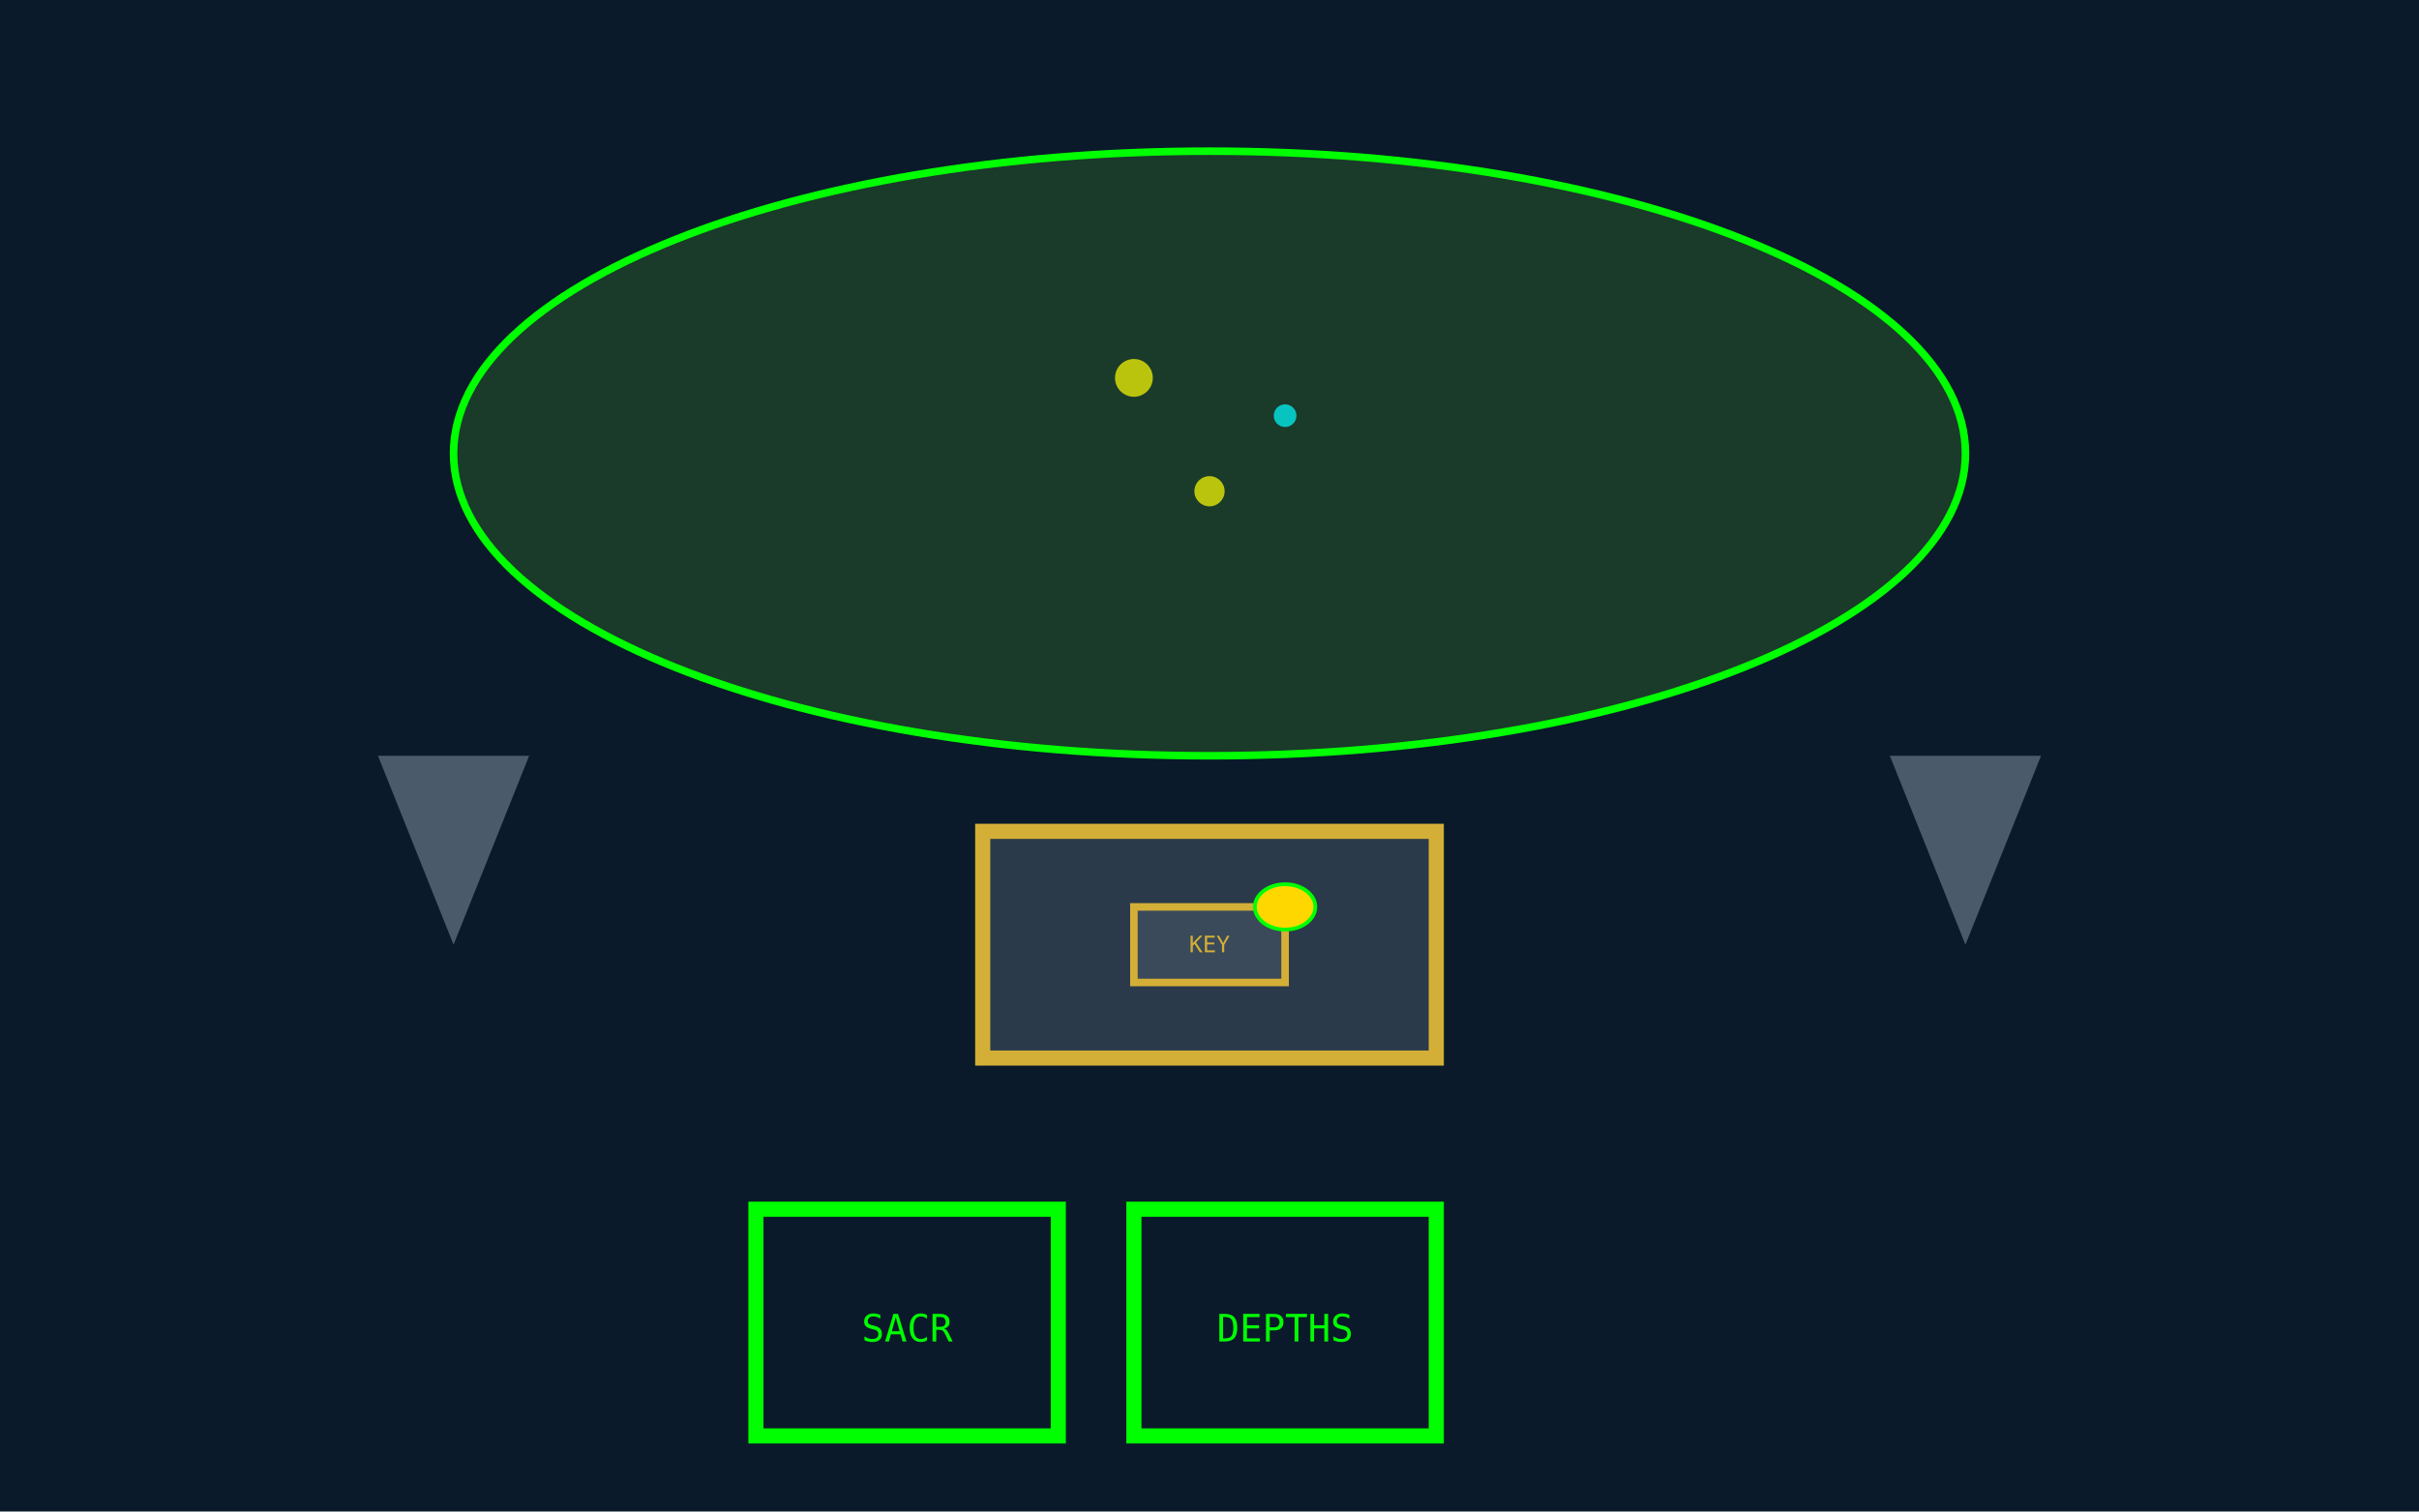
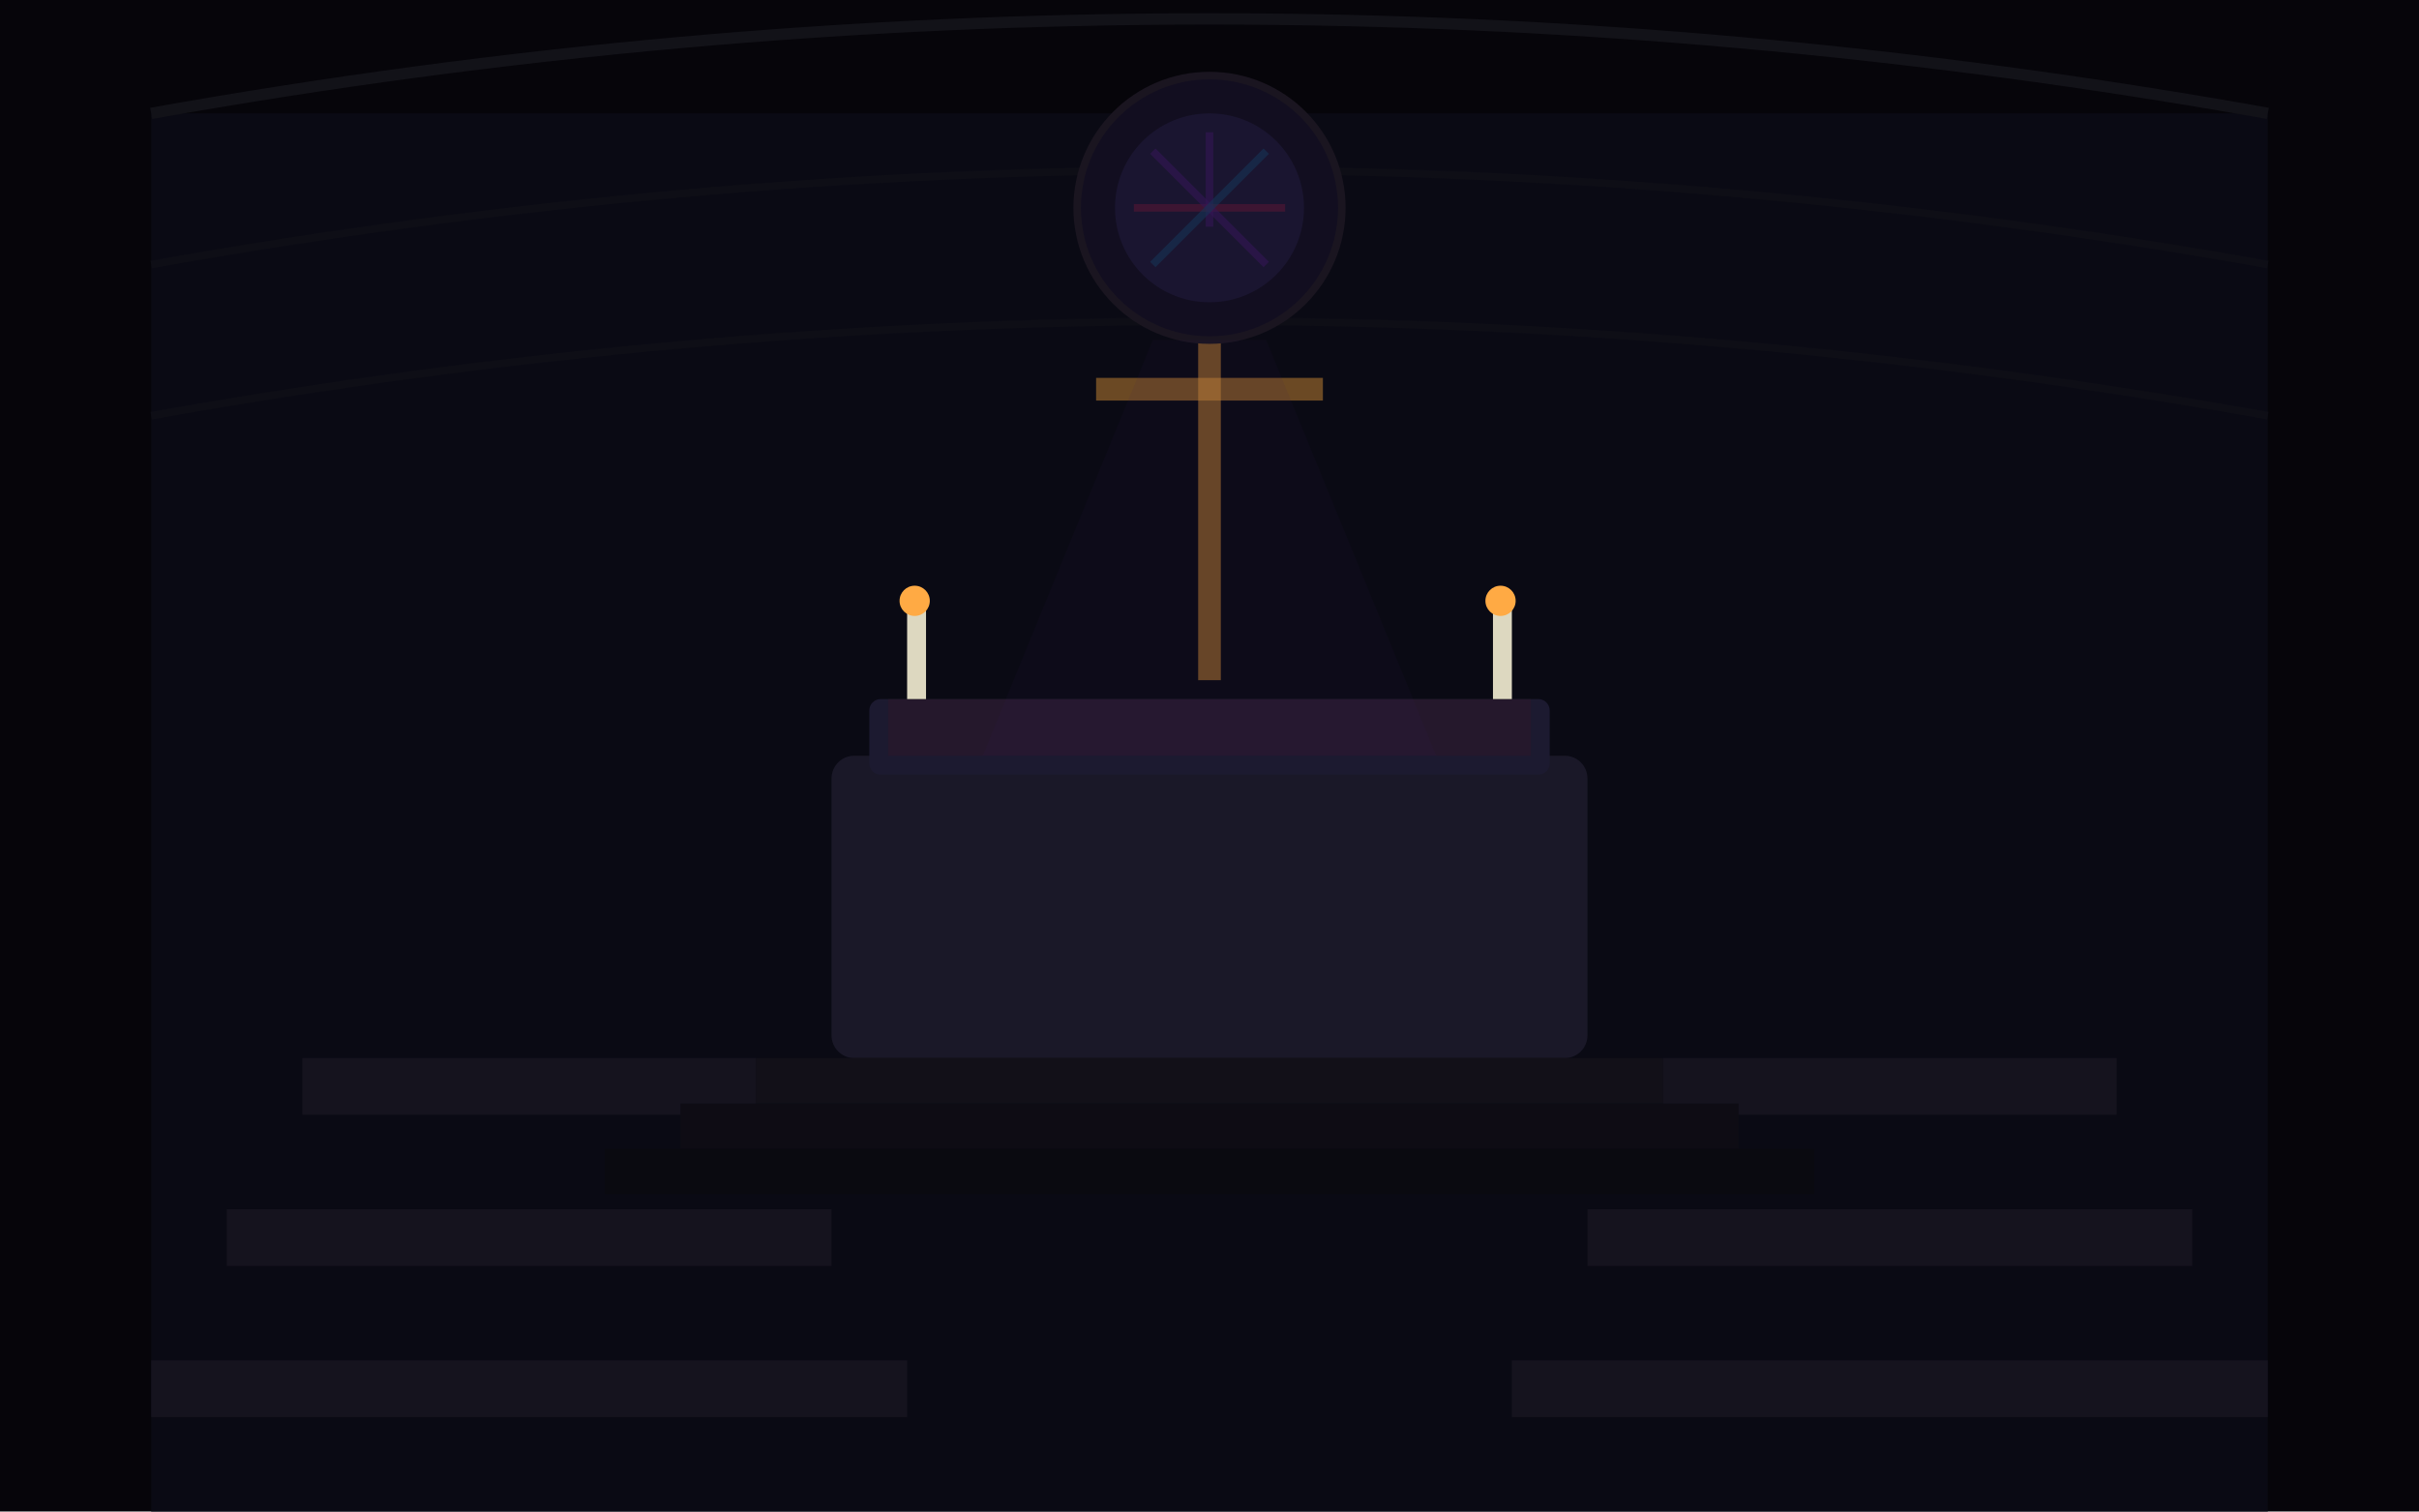
- <svg xmlns="http://www.w3.org/2000/svg" viewBox="0 0 640 400">
-   <rect width="640" height="400" fill="#0a1a2a" />
-   <ellipse cx="320" cy="120" rx="200" ry="80" fill="#1a3a2a" stroke="#0f0" stroke-width="2" />
-   <g opacity="0.7">
-     <circle cx="300" cy="100" r="5" fill="#ff0" />
-     <circle cx="340" cy="110" r="3" fill="#0ff" />
-     <circle cx="320" cy="130" r="4" fill="#ff0" />
-   </g>
-   <g transform="translate(260,220)">
-     <rect x="0" y="0" width="120" height="60" fill="#2a3a4a" stroke="#d4af37" stroke-width="4" />
-     <g transform="translate(40,20)">
-       <rect x="0" y="0" width="40" height="20" fill="#3a4a5a" stroke="#d4af37" stroke-width="2" />
-       <text x="20" y="12" font-family="monospace" font-size="6" fill="#d4af37" text-anchor="middle">KEY</text>
-     </g>
-     <g transform="translate(70,10)">
-       <ellipse cx="10" cy="10" rx="8" ry="6" fill="#ffd700" stroke="#0f0" stroke-width="1" />
-     </g>
-   </g>
-   <g fill="#4a5a6a">
-     <polygon points="100,200 120,250 140,200" />
-     <polygon points="500,200 520,250 540,200" />
-   </g>
-   <rect x="200" y="320" width="80" height="60" fill="#0a1a2a" stroke="#0f0" stroke-width="4" />
-   <text x="240" y="355" font-family="monospace" font-size="10" fill="#0f0" text-anchor="middle">SACR</text>
-   <rect x="300" y="320" width="80" height="60" fill="#0a1a2a" stroke="#0f0" stroke-width="4" />
-   <text x="340" y="355" font-family="monospace" font-size="10" fill="#0f0" text-anchor="middle">DEPTHS</text>
+ <svg xmlns="http://www.w3.org/2000/svg" viewBox="0 0 640 400" width="640" height="400">
+   <rect width="640" height="400" fill="#06050a" />
+   <rect x="40" y="30" width="560" height="370" fill="#0a0a14" />
+   <path d="M40 30 Q320 -20 600 30" fill="none" stroke="#121218" stroke-width="3" />
+   <path d="M40 70 Q320 20 600 70" fill="none" stroke="#0e0e16" stroke-width="2" />
+   <path d="M40 110 Q320 60 600 110" fill="none" stroke="#0e0e16" stroke-width="2" />
+   <rect x="220" y="200" width="200" height="80" fill="#1a1828" rx="6" />
+   <rect x="230" y="185" width="180" height="20" fill="#1c1a30" rx="3" />
+   <rect x="317" y="80" width="6" height="100" fill="#cc8833" opacity="0.5" />
+   <rect x="290" y="100" width="60" height="6" fill="#cc8833" opacity="0.5" />
+   <rect x="235" y="185" width="170" height="15" fill="#331525" opacity="0.4" />
+   <rect x="240" y="160" width="5" height="25" fill="#ddd8c0" />
+   <circle cx="242" cy="159" r="4" fill="#ffaa44" />
+   <rect x="395" y="160" width="5" height="25" fill="#ddd8c0" />
+   <circle cx="397" cy="159" r="4" fill="#ffaa44" />
+   <rect x="80" y="280" width="120" height="15" fill="#15131e" />
+   <rect x="440" y="280" width="120" height="15" fill="#15131e" />
+   <rect x="60" y="320" width="160" height="15" fill="#15131e" />
+   <rect x="420" y="320" width="160" height="15" fill="#15131e" />
+   <rect x="40" y="360" width="200" height="15" fill="#15131e" />
+   <rect x="400" y="360" width="200" height="15" fill="#15131e" />
+   <circle cx="320" cy="55" r="35" fill="#120e20" stroke="#1a1520" stroke-width="2" />
+   <circle cx="320" cy="55" r="25" fill="#1a1530" />
+   <line x1="320" y1="35" x2="320" y2="60" stroke="#331555" stroke-width="2" opacity="0.6" />
+   <line x1="300" y1="55" x2="340" y2="55" stroke="#551533" stroke-width="2" opacity="0.6" />
+   <line x1="305" y1="40" x2="335" y2="70" stroke="#331555" stroke-width="2" opacity="0.6" />
+   <line x1="305" y1="70" x2="335" y2="40" stroke="#153355" stroke-width="2" opacity="0.6" />
+   <polygon points="305,90 335,90 380,200 260,200" fill="#331555" opacity="0.08" />
+   <rect x="200" y="280" width="240" height="12" fill="#121018" />
+   <rect x="180" y="292" width="280" height="12" fill="#0e0c14" />
+   <rect x="160" y="304" width="320" height="12" fill="#0a0a10" />
</svg>
